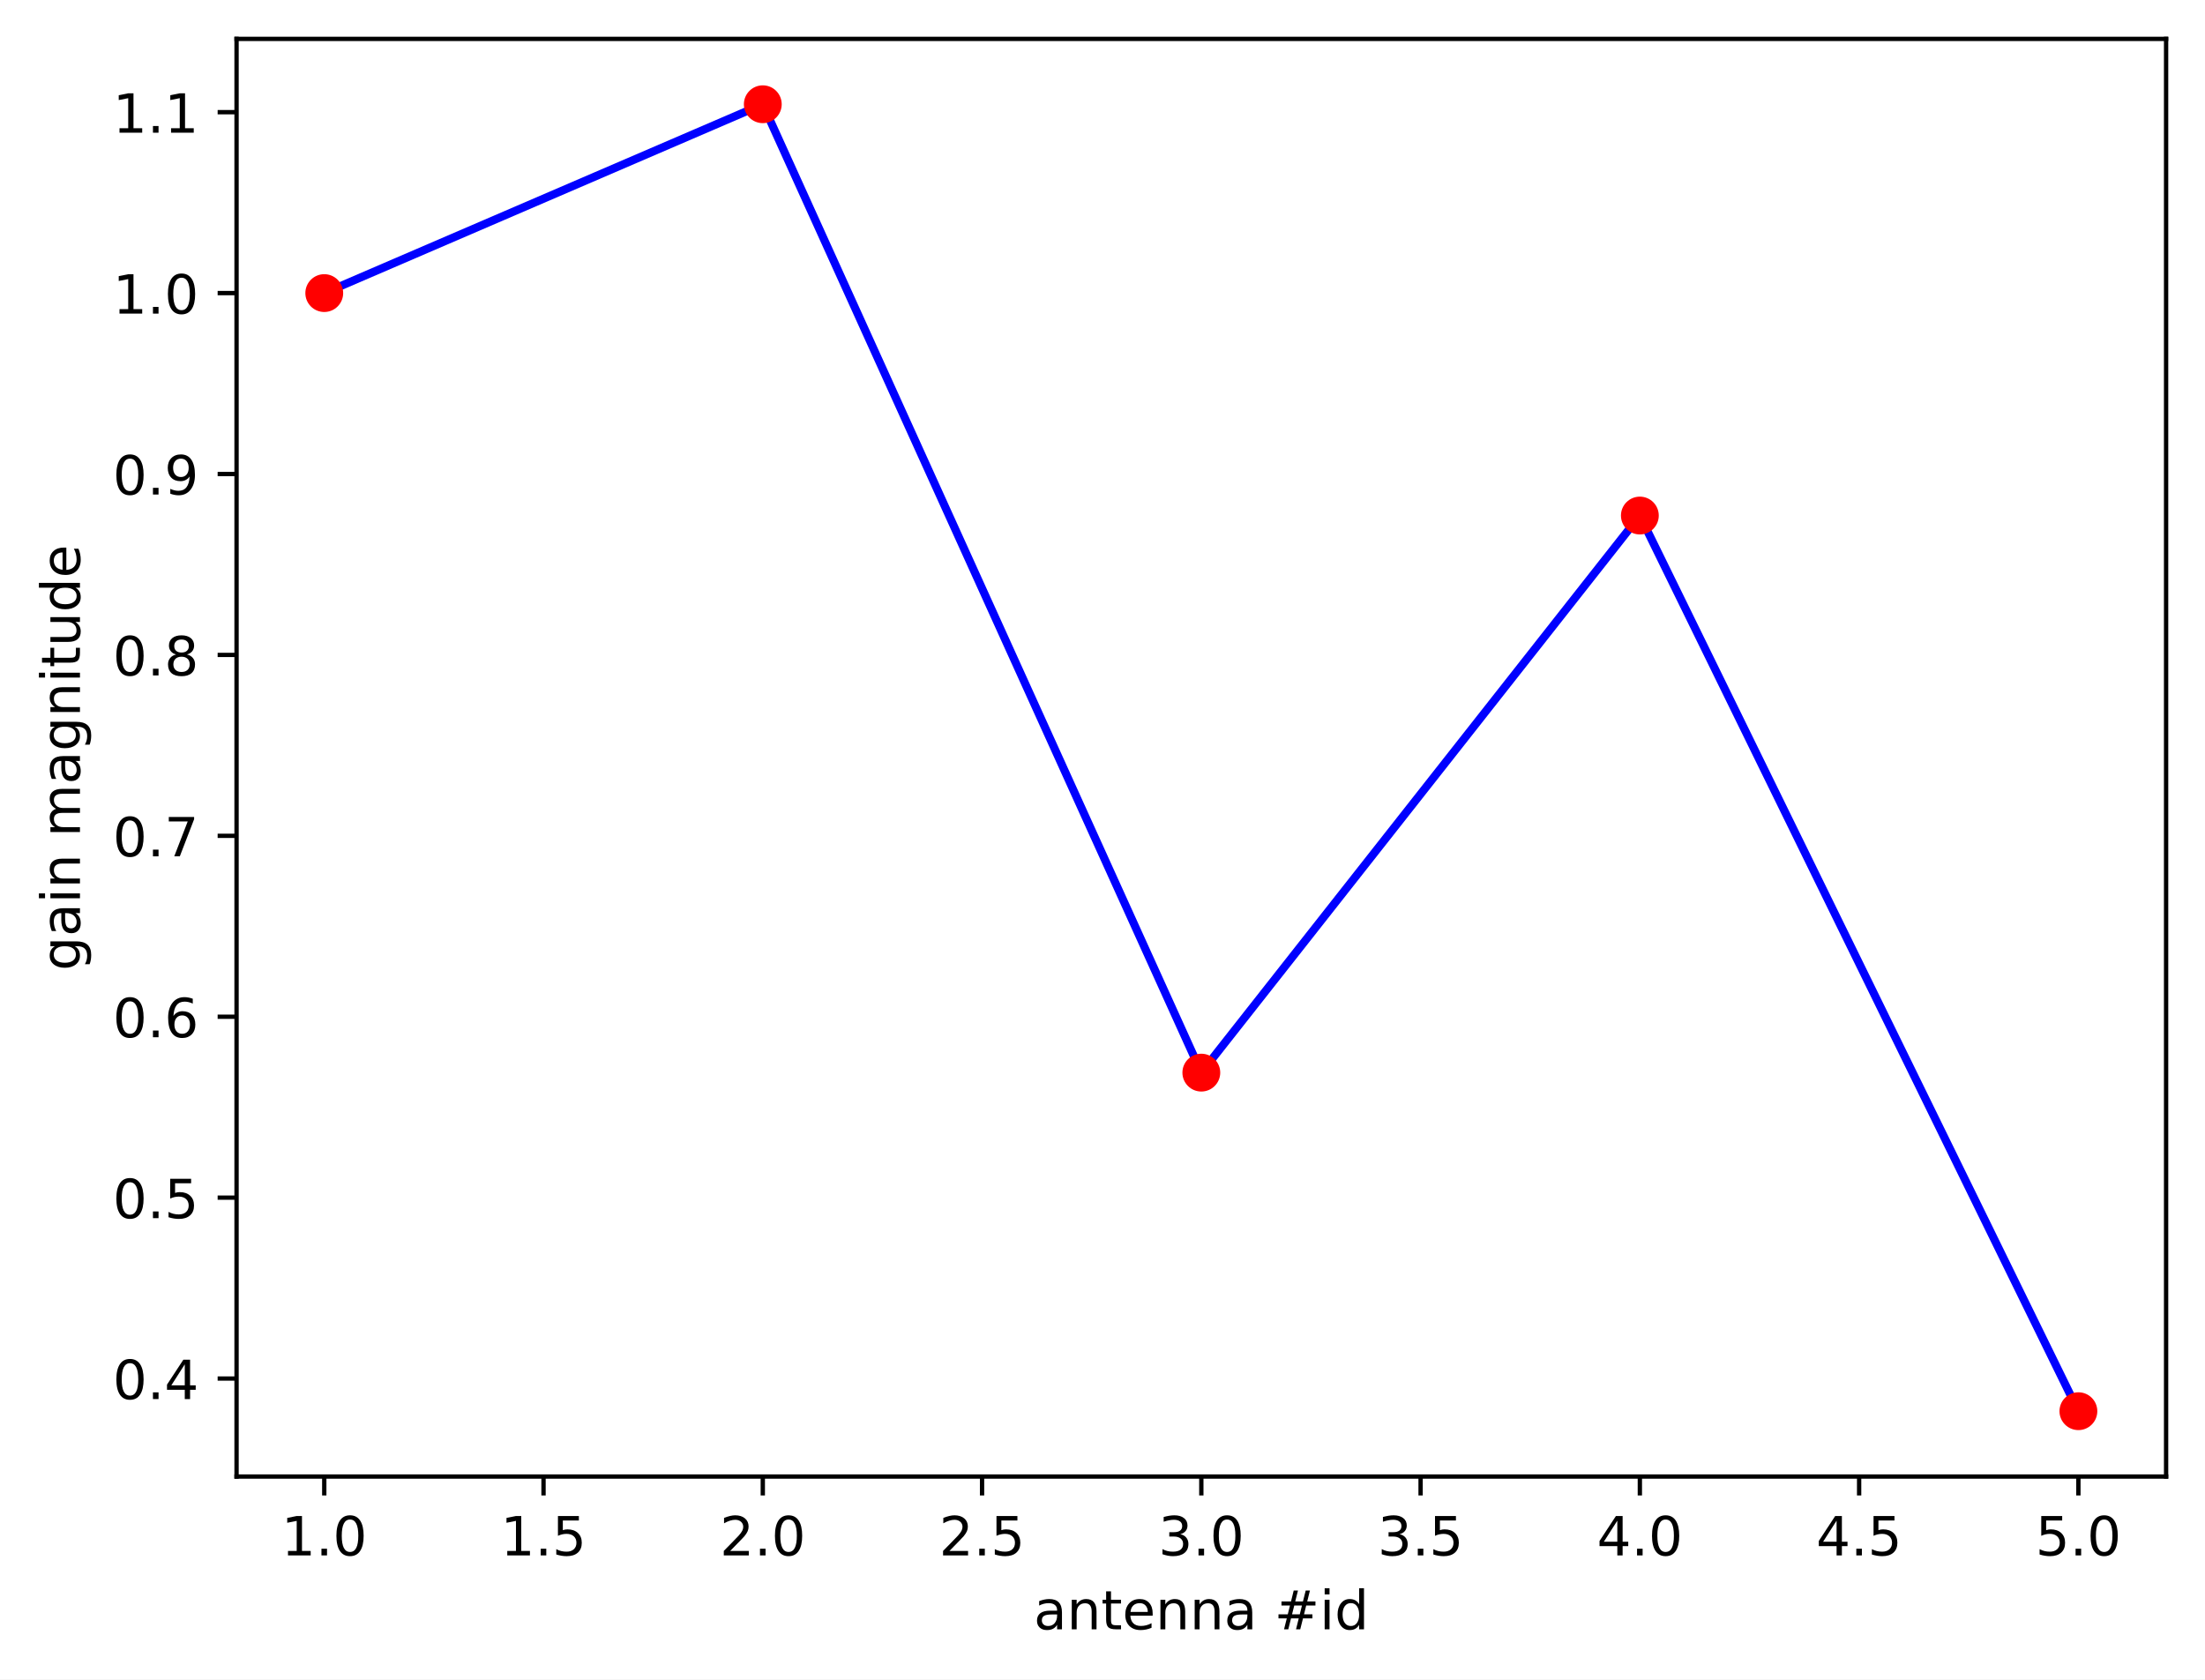
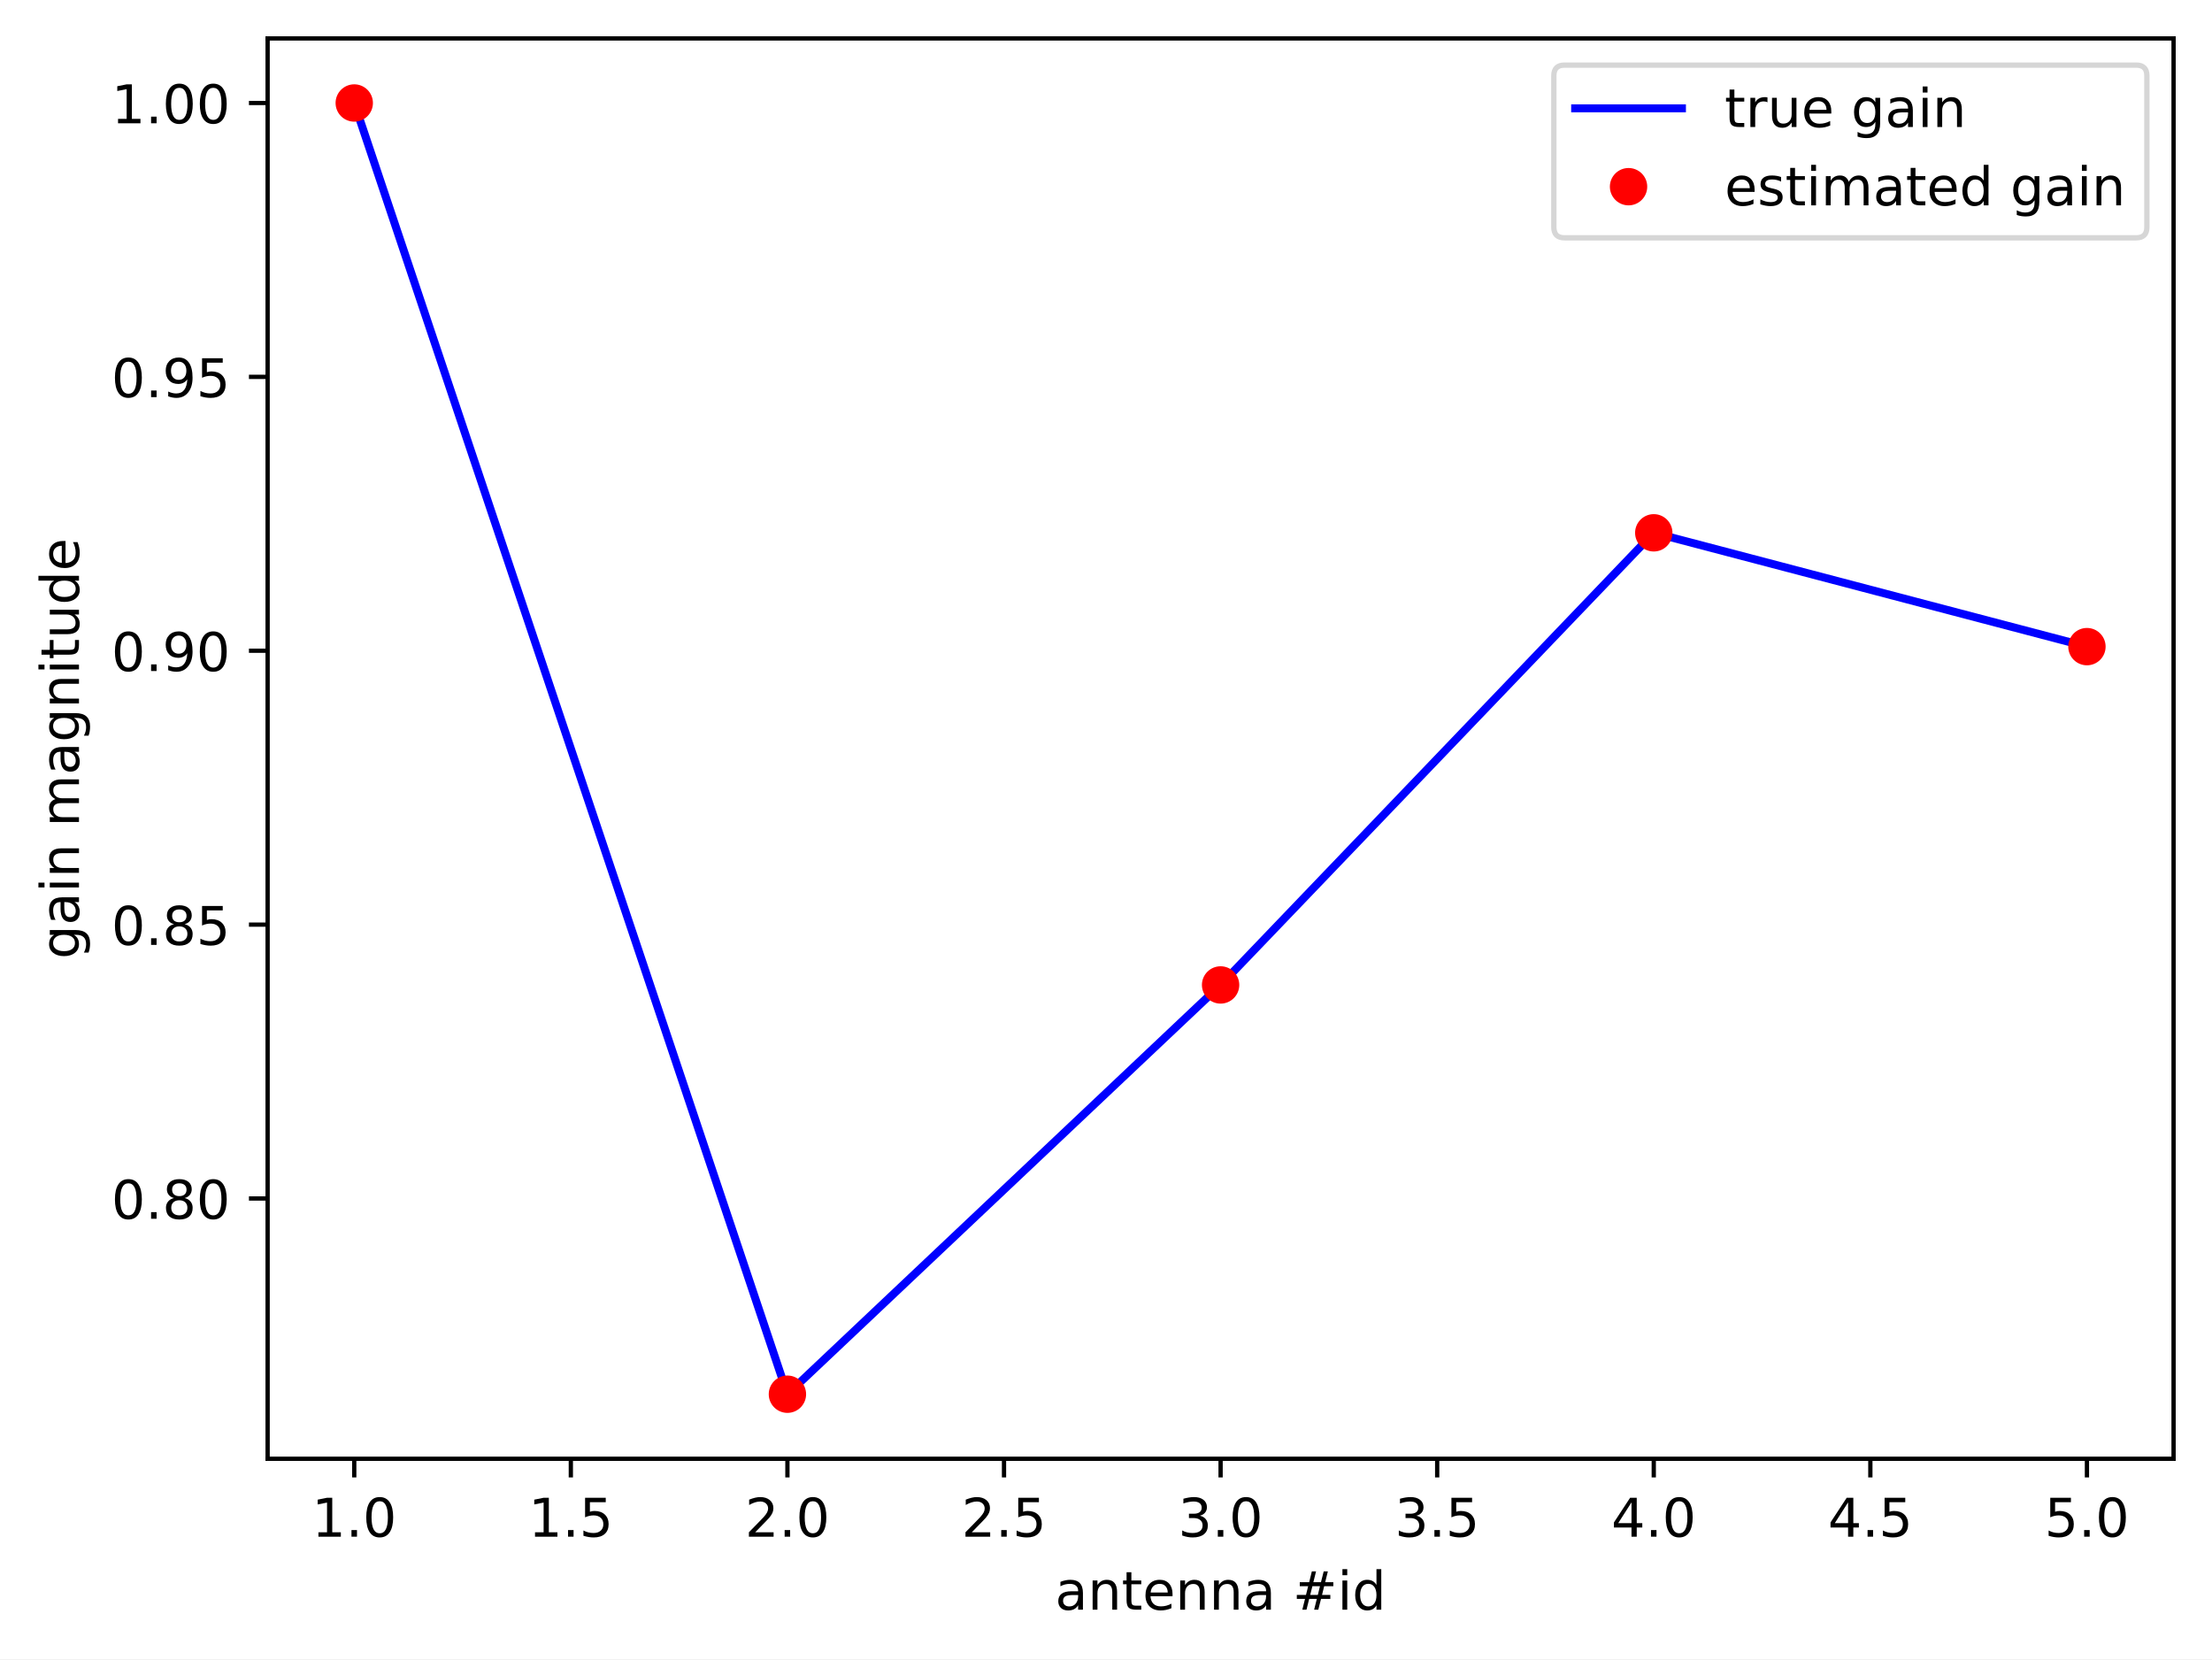
- <svg xmlns="http://www.w3.org/2000/svg" xmlns:xlink="http://www.w3.org/1999/xlink" height="310.868pt" version="1.1" viewBox="0 0 408.101 310.868" width="408.101pt">
+ <svg xmlns="http://www.w3.org/2000/svg" xmlns:xlink="http://www.w3.org/1999/xlink" height="310.868pt" version="1.1" viewBox="0 0 414.464 310.868" width="414.464pt">
  <defs>
    <style type="text/css">*{stroke-linecap:butt;stroke-linejoin:round;}</style>
  </defs>
  <g id="figure_1">
    <g id="patch_1">
-       <path d="M 0 310.868  L 408.101 310.868  L 408.101 0  L 0 0  z " style="fill:#ffffff;" />
+       <path d="M 0 310.868  L 414.464 310.868  L 414.464 0  L 0 0  z " style="fill:#ffffff;" />
    </g>
    <g id="axes_1">
      <g id="patch_2">
-         <path d="M 43.781 273.312  L 400.901 273.312  L 400.901 7.2  L 43.781 7.2  z " style="fill:#ffffff;" />
+         <path d="M 50.144 273.312  L 407.264 273.312  L 407.264 7.2  L 50.144 7.2  z " style="fill:#ffffff;" />
      </g>
      <g id="matplotlib.axis_1">
        <g id="xtick_1">
          <g id="line2d_1">
            <defs>
-               <path d="M 0 0  L 0 3.5  " id="m5a828e4e29" style="stroke:#000000;stroke-width:0.8;" />
-             </defs>
-             <g>
-               <use style="stroke:#000000;stroke-width:0.8;" x="60.014" xlink:href="#m5a828e4e29" y="273.312" />
+               <path d="M 0 0  L 0 3.5  " id="ma0a7de5cb6" style="stroke:#000000;stroke-width:0.8;" />
+             </defs>
+             <g>
+               <use style="stroke:#000000;stroke-width:0.8;" x="66.376" xlink:href="#ma0a7de5cb6" y="273.312" />
            </g>
          </g>
          <g id="text_1">
-             <g transform="translate(52.06242 287.9104)scale(0.1 -0.1)">
+             <g transform="translate(58.42491 287.9104)scale(0.1 -0.1)">
              <defs>
                <path d="M 794 531  L 1825 531  L 1825 4091  L 703 3866  L 703 4441  L 1819 4666  L 2450 4666  L 2450 531  L 3481 531  L 3481 0  L 794 0  L 794 531  z " id="DejaVuSans-31" transform="scale(0.015625)" />
                <path d="M 684 794  L 1344 794  L 1344 0  L 684 0  L 684 794  z " id="DejaVuSans-2e" transform="scale(0.015625)" />
                <path d="M 2034 4250  Q 1547 4250 1301 3770  Q 1056 3291 1056 2328  Q 1056 1369 1301 889  Q 1547 409 2034 409  Q 2525 409 2770 889  Q 3016 1369 3016 2328  Q 3016 3291 2770 3770  Q 2525 4250 2034 4250  z M 2034 4750  Q 2819 4750 3233 4129  Q 3647 3509 3647 2328  Q 3647 1150 3233 529  Q 2819 -91 2034 -91  Q 1250 -91 836 529  Q 422 1150 422 2328  Q 422 3509 836 4129  Q 1250 4750 2034 4750  z " id="DejaVuSans-30" transform="scale(0.015625)" />
              </defs>
              <use xlink:href="#DejaVuSans-31" />
              <use x="63.623" xlink:href="#DejaVuSans-2e" />
              <use x="95.41" xlink:href="#DejaVuSans-30" />
            </g>
          </g>
        </g>
        <g id="xtick_2">
          <g id="line2d_2">
            <g>
-               <use style="stroke:#000000;stroke-width:0.8;" x="100.596" xlink:href="#m5a828e4e29" y="273.312" />
+               <use style="stroke:#000000;stroke-width:0.8;" x="106.958" xlink:href="#ma0a7de5cb6" y="273.312" />
            </g>
          </g>
          <g id="text_2">
-             <g transform="translate(92.64423 287.9104)scale(0.1 -0.1)">
+             <g transform="translate(99.00673 287.9104)scale(0.1 -0.1)">
              <defs>
                <path d="M 691 4666  L 3169 4666  L 3169 4134  L 1269 4134  L 1269 2991  Q 1406 3038 1543 3061  Q 1681 3084 1819 3084  Q 2600 3084 3056 2656  Q 3513 2228 3513 1497  Q 3513 744 3044 326  Q 2575 -91 1722 -91  Q 1428 -91 1123 -41  Q 819 9 494 109  L 494 744  Q 775 591 1075 516  Q 1375 441 1709 441  Q 2250 441 2565 725  Q 2881 1009 2881 1497  Q 2881 1984 2565 2268  Q 2250 2553 1709 2553  Q 1456 2553 1204 2497  Q 953 2441 691 2322  L 691 4666  z " id="DejaVuSans-35" transform="scale(0.015625)" />
              </defs>
              <use xlink:href="#DejaVuSans-31" />
              <use x="63.623" xlink:href="#DejaVuSans-2e" />
              <use x="95.41" xlink:href="#DejaVuSans-35" />
            </g>
          </g>
        </g>
        <g id="xtick_3">
          <g id="line2d_3">
            <g>
-               <use style="stroke:#000000;stroke-width:0.8;" x="141.178" xlink:href="#m5a828e4e29" y="273.312" />
+               <use style="stroke:#000000;stroke-width:0.8;" x="147.54" xlink:href="#ma0a7de5cb6" y="273.312" />
            </g>
          </g>
          <g id="text_3">
-             <g transform="translate(133.2261 287.9104)scale(0.1 -0.1)">
+             <g transform="translate(139.5886 287.9104)scale(0.1 -0.1)">
              <defs>
                <path d="M 1228 531  L 3431 531  L 3431 0  L 469 0  L 469 531  Q 828 903 1448 1529  Q 2069 2156 2228 2338  Q 2531 2678 2651 2914  Q 2772 3150 2772 3378  Q 2772 3750 2511 3984  Q 2250 4219 1831 4219  Q 1534 4219 1204 4116  Q 875 4013 500 3803  L 500 4441  Q 881 4594 1212 4672  Q 1544 4750 1819 4750  Q 2544 4750 2975 4387  Q 3406 4025 3406 3419  Q 3406 3131 3298 2873  Q 3191 2616 2906 2266  Q 2828 2175 2409 1742  Q 1991 1309 1228 531  z " id="DejaVuSans-32" transform="scale(0.015625)" />
              </defs>
              <use xlink:href="#DejaVuSans-32" />
              <use x="63.623" xlink:href="#DejaVuSans-2e" />
              <use x="95.41" xlink:href="#DejaVuSans-30" />
            </g>
          </g>
        </g>
        <g id="xtick_4">
          <g id="line2d_4">
            <g>
-               <use style="stroke:#000000;stroke-width:0.8;" x="181.759" xlink:href="#m5a828e4e29" y="273.312" />
+               <use style="stroke:#000000;stroke-width:0.8;" x="188.122" xlink:href="#ma0a7de5cb6" y="273.312" />
            </g>
          </g>
          <g id="text_4">
-             <g transform="translate(173.8079 287.9104)scale(0.1 -0.1)">
+             <g transform="translate(180.1704 287.9104)scale(0.1 -0.1)">
              <use xlink:href="#DejaVuSans-32" />
              <use x="63.623" xlink:href="#DejaVuSans-2e" />
              <use x="95.41" xlink:href="#DejaVuSans-35" />
            </g>
          </g>
        </g>
        <g id="xtick_5">
          <g id="line2d_5">
            <g>
-               <use style="stroke:#000000;stroke-width:0.8;" x="222.341" xlink:href="#m5a828e4e29" y="273.312" />
+               <use style="stroke:#000000;stroke-width:0.8;" x="228.704" xlink:href="#ma0a7de5cb6" y="273.312" />
            </g>
          </g>
          <g id="text_5">
-             <g transform="translate(214.3897 287.9104)scale(0.1 -0.1)">
+             <g transform="translate(220.7522 287.9104)scale(0.1 -0.1)">
              <defs>
                <path d="M 2597 2516  Q 3050 2419 3304 2112  Q 3559 1806 3559 1356  Q 3559 666 3084 287  Q 2609 -91 1734 -91  Q 1441 -91 1130 -33  Q 819 25 488 141  L 488 750  Q 750 597 1062 519  Q 1375 441 1716 441  Q 2309 441 2620 675  Q 2931 909 2931 1356  Q 2931 1769 2642 2001  Q 2353 2234 1838 2234  L 1294 2234  L 1294 2753  L 1863 2753  Q 2328 2753 2575 2939  Q 2822 3125 2822 3475  Q 2822 3834 2567 4026  Q 2313 4219 1838 4219  Q 1578 4219 1281 4162  Q 984 4106 628 3988  L 628 4550  Q 988 4650 1302 4700  Q 1616 4750 1894 4750  Q 2613 4750 3031 4423  Q 3450 4097 3450 3541  Q 3450 3153 3228 2886  Q 3006 2619 2597 2516  z " id="DejaVuSans-33" transform="scale(0.015625)" />
              </defs>
              <use xlink:href="#DejaVuSans-33" />
              <use x="63.623" xlink:href="#DejaVuSans-2e" />
              <use x="95.41" xlink:href="#DejaVuSans-30" />
            </g>
          </g>
        </g>
        <g id="xtick_6">
          <g id="line2d_6">
            <g>
-               <use style="stroke:#000000;stroke-width:0.8;" x="262.923" xlink:href="#m5a828e4e29" y="273.312" />
+               <use style="stroke:#000000;stroke-width:0.8;" x="269.286" xlink:href="#ma0a7de5cb6" y="273.312" />
            </g>
          </g>
          <g id="text_6">
-             <g transform="translate(254.9715 287.9104)scale(0.1 -0.1)">
+             <g transform="translate(261.334 287.9104)scale(0.1 -0.1)">
              <use xlink:href="#DejaVuSans-33" />
              <use x="63.623" xlink:href="#DejaVuSans-2e" />
              <use x="95.41" xlink:href="#DejaVuSans-35" />
            </g>
          </g>
        </g>
        <g id="xtick_7">
          <g id="line2d_7">
            <g>
-               <use style="stroke:#000000;stroke-width:0.8;" x="303.505" xlink:href="#m5a828e4e29" y="273.312" />
+               <use style="stroke:#000000;stroke-width:0.8;" x="309.867" xlink:href="#ma0a7de5cb6" y="273.312" />
            </g>
          </g>
          <g id="text_7">
-             <g transform="translate(295.5533 287.9104)scale(0.1 -0.1)">
+             <g transform="translate(301.9158 287.9104)scale(0.1 -0.1)">
              <defs>
                <path d="M 2419 4116  L 825 1625  L 2419 1625  L 2419 4116  z M 2253 4666  L 3047 4666  L 3047 1625  L 3713 1625  L 3713 1100  L 3047 1100  L 3047 0  L 2419 0  L 2419 1100  L 313 1100  L 313 1709  L 2253 4666  z " id="DejaVuSans-34" transform="scale(0.015625)" />
              </defs>
              <use xlink:href="#DejaVuSans-34" />
              <use x="63.623" xlink:href="#DejaVuSans-2e" />
              <use x="95.41" xlink:href="#DejaVuSans-30" />
            </g>
          </g>
        </g>
        <g id="xtick_8">
          <g id="line2d_8">
            <g>
-               <use style="stroke:#000000;stroke-width:0.8;" x="344.087" xlink:href="#m5a828e4e29" y="273.312" />
+               <use style="stroke:#000000;stroke-width:0.8;" x="350.449" xlink:href="#ma0a7de5cb6" y="273.312" />
            </g>
          </g>
          <g id="text_8">
-             <g transform="translate(336.1351 287.9104)scale(0.1 -0.1)">
+             <g transform="translate(342.4976 287.9104)scale(0.1 -0.1)">
              <use xlink:href="#DejaVuSans-34" />
              <use x="63.623" xlink:href="#DejaVuSans-2e" />
              <use x="95.41" xlink:href="#DejaVuSans-35" />
            </g>
          </g>
        </g>
        <g id="xtick_9">
          <g id="line2d_9">
            <g>
-               <use style="stroke:#000000;stroke-width:0.8;" x="384.669" xlink:href="#m5a828e4e29" y="273.312" />
+               <use style="stroke:#000000;stroke-width:0.8;" x="391.031" xlink:href="#ma0a7de5cb6" y="273.312" />
            </g>
          </g>
          <g id="text_9">
-             <g transform="translate(376.717 287.9104)scale(0.1 -0.1)">
+             <g transform="translate(383.0795 287.9104)scale(0.1 -0.1)">
              <use xlink:href="#DejaVuSans-35" />
              <use x="63.623" xlink:href="#DejaVuSans-2e" />
              <use x="95.41" xlink:href="#DejaVuSans-30" />
            </g>
          </g>
        </g>
        <g id="text_10">
-           <g transform="translate(191.328 301.5886)scale(0.1 -0.1)">
+           <g transform="translate(197.6905 301.5886)scale(0.1 -0.1)">
            <defs>
              <path d="M 2194 1759  Q 1497 1759 1228 1600  Q 959 1441 959 1056  Q 959 750 1161 570  Q 1363 391 1709 391  Q 2188 391 2477 730  Q 2766 1069 2766 1631  L 2766 1759  L 2194 1759  z M 3341 1997  L 3341 0  L 2766 0  L 2766 531  Q 2569 213 2275 61  Q 1981 -91 1556 -91  Q 1019 -91 701 211  Q 384 513 384 1019  Q 384 1609 779 1909  Q 1175 2209 1959 2209  L 2766 2209  L 2766 2266  Q 2766 2663 2505 2880  Q 2244 3097 1772 3097  Q 1472 3097 1187 3025  Q 903 2953 641 2809  L 641 3341  Q 956 3463 1253 3523  Q 1550 3584 1831 3584  Q 2591 3584 2966 3190  Q 3341 2797 3341 1997  z " id="DejaVuSans-61" transform="scale(0.015625)" />
              <path d="M 3513 2113  L 3513 0  L 2938 0  L 2938 2094  Q 2938 2591 2744 2837  Q 2550 3084 2163 3084  Q 1697 3084 1428 2787  Q 1159 2491 1159 1978  L 1159 0  L 581 0  L 581 3500  L 1159 3500  L 1159 2956  Q 1366 3272 1645 3428  Q 1925 3584 2291 3584  Q 2894 3584 3203 3211  Q 3513 2838 3513 2113  z " id="DejaVuSans-6e" transform="scale(0.015625)" />
              <path d="M 1172 4494  L 1172 3500  L 2356 3500  L 2356 3053  L 1172 3053  L 1172 1153  Q 1172 725 1289 603  Q 1406 481 1766 481  L 2356 481  L 2356 0  L 1766 0  Q 1100 0 847 248  Q 594 497 594 1153  L 594 3053  L 172 3053  L 172 3500  L 594 3500  L 594 4494  L 1172 4494  z " id="DejaVuSans-74" transform="scale(0.015625)" />
              <path d="M 3597 1894  L 3597 1613  L 953 1613  Q 991 1019 1311 708  Q 1631 397 2203 397  Q 2534 397 2845 478  Q 3156 559 3463 722  L 3463 178  Q 3153 47 2828 -22  Q 2503 -91 2169 -91  Q 1331 -91 842 396  Q 353 884 353 1716  Q 353 2575 817 3079  Q 1281 3584 2069 3584  Q 2775 3584 3186 3129  Q 3597 2675 3597 1894  z M 3022 2063  Q 3016 2534 2758 2815  Q 2500 3097 2075 3097  Q 1594 3097 1305 2825  Q 1016 2553 972 2059  L 3022 2063  z " id="DejaVuSans-65" transform="scale(0.015625)" />
              <path id="DejaVuSans-20" transform="scale(0.015625)" />
              <path d="M 3272 2816  L 2363 2816  L 2100 1772  L 3016 1772  L 3272 2816  z M 2803 4594  L 2478 3297  L 3391 3297  L 3719 4594  L 4219 4594  L 3897 3297  L 4872 3297  L 4872 2816  L 3775 2816  L 3519 1772  L 4513 1772  L 4513 1294  L 3397 1294  L 3072 0  L 2572 0  L 2894 1294  L 1978 1294  L 1656 0  L 1153 0  L 1478 1294  L 494 1294  L 494 1772  L 1594 1772  L 1856 2816  L 850 2816  L 850 3297  L 1978 3297  L 2297 4594  L 2803 4594  z " id="DejaVuSans-23" transform="scale(0.015625)" />
              <path d="M 603 3500  L 1178 3500  L 1178 0  L 603 0  L 603 3500  z M 603 4863  L 1178 4863  L 1178 4134  L 603 4134  L 603 4863  z " id="DejaVuSans-69" transform="scale(0.015625)" />
              <path d="M 2906 2969  L 2906 4863  L 3481 4863  L 3481 0  L 2906 0  L 2906 525  Q 2725 213 2448 61  Q 2172 -91 1784 -91  Q 1150 -91 751 415  Q 353 922 353 1747  Q 353 2572 751 3078  Q 1150 3584 1784 3584  Q 2172 3584 2448 3432  Q 2725 3281 2906 2969  z M 947 1747  Q 947 1113 1208 752  Q 1469 391 1925 391  Q 2381 391 2643 752  Q 2906 1113 2906 1747  Q 2906 2381 2643 2742  Q 2381 3103 1925 3103  Q 1469 3103 1208 2742  Q 947 2381 947 1747  z " id="DejaVuSans-64" transform="scale(0.015625)" />
            </defs>
            <use xlink:href="#DejaVuSans-61" />
            <use x="61.279" xlink:href="#DejaVuSans-6e" />
            <use x="124.658" xlink:href="#DejaVuSans-74" />
            <use x="163.867" xlink:href="#DejaVuSans-65" />
            <use x="225.391" xlink:href="#DejaVuSans-6e" />
            <use x="288.77" xlink:href="#DejaVuSans-6e" />
            <use x="352.148" xlink:href="#DejaVuSans-61" />
            <use x="413.428" xlink:href="#DejaVuSans-20" />
            <use x="445.215" xlink:href="#DejaVuSans-23" />
            <use x="529.004" xlink:href="#DejaVuSans-69" />
            <use x="556.787" xlink:href="#DejaVuSans-64" />
          </g>
        </g>
      </g>
      <g id="matplotlib.axis_2">
        <g id="ytick_1">
          <g id="line2d_10">
            <defs>
-               <path d="M 0 0  L -3.5 0  " id="m1496daf746" style="stroke:#000000;stroke-width:0.8;" />
-             </defs>
-             <g>
-               <use style="stroke:#000000;stroke-width:0.8;" x="43.781" xlink:href="#m1496daf746" y="255.171" />
+               <path d="M 0 0  L -3.5 0  " id="m0999eeaa60" style="stroke:#000000;stroke-width:0.8;" />
+             </defs>
+             <g>
+               <use style="stroke:#000000;stroke-width:0.8;" x="50.144" xlink:href="#m0999eeaa60" y="224.544" />
            </g>
          </g>
          <g id="text_11">
-             <g transform="translate(20.87813 258.9701)scale(0.1 -0.1)">
+             <g transform="translate(20.87813 228.3432)scale(0.1 -0.1)">
+               <defs>
+                 <path d="M 2034 2216  Q 1584 2216 1326 1975  Q 1069 1734 1069 1313  Q 1069 891 1326 650  Q 1584 409 2034 409  Q 2484 409 2743 651  Q 3003 894 3003 1313  Q 3003 1734 2745 1975  Q 2488 2216 2034 2216  z M 1403 2484  Q 997 2584 770 2862  Q 544 3141 544 3541  Q 544 4100 942 4425  Q 1341 4750 2034 4750  Q 2731 4750 3128 4425  Q 3525 4100 3525 3541  Q 3525 3141 3298 2862  Q 3072 2584 2669 2484  Q 3125 2378 3379 2068  Q 3634 1759 3634 1313  Q 3634 634 3220 271  Q 2806 -91 2034 -91  Q 1263 -91 848 271  Q 434 634 434 1313  Q 434 1759 690 2068  Q 947 2378 1403 2484  z M 1172 3481  Q 1172 3119 1398 2916  Q 1625 2713 2034 2713  Q 2441 2713 2670 2916  Q 2900 3119 2900 3481  Q 2900 3844 2670 4047  Q 2441 4250 2034 4250  Q 1625 4250 1398 4047  Q 1172 3844 1172 3481  z " id="DejaVuSans-38" transform="scale(0.015625)" />
+               </defs>
              <use xlink:href="#DejaVuSans-30" />
              <use x="63.623" xlink:href="#DejaVuSans-2e" />
-               <use x="95.41" xlink:href="#DejaVuSans-34" />
+               <use x="95.41" xlink:href="#DejaVuSans-38" />
+               <use x="159.033" xlink:href="#DejaVuSans-30" />
            </g>
          </g>
        </g>
        <g id="ytick_2">
          <g id="line2d_11">
            <g>
-               <use style="stroke:#000000;stroke-width:0.8;" x="43.781" xlink:href="#m1496daf746" y="221.684" />
+               <use style="stroke:#000000;stroke-width:0.8;" x="50.144" xlink:href="#m0999eeaa60" y="173.232" />
            </g>
          </g>
          <g id="text_12">
-             <g transform="translate(20.87813 225.4837)scale(0.1 -0.1)">
+             <g transform="translate(20.87813 177.0312)scale(0.1 -0.1)">
              <use xlink:href="#DejaVuSans-30" />
              <use x="63.623" xlink:href="#DejaVuSans-2e" />
-               <use x="95.41" xlink:href="#DejaVuSans-35" />
+               <use x="95.41" xlink:href="#DejaVuSans-38" />
+               <use x="159.033" xlink:href="#DejaVuSans-35" />
            </g>
          </g>
        </g>
        <g id="ytick_3">
          <g id="line2d_12">
            <g>
-               <use style="stroke:#000000;stroke-width:0.8;" x="43.781" xlink:href="#m1496daf746" y="188.198" />
+               <use style="stroke:#000000;stroke-width:0.8;" x="50.144" xlink:href="#m0999eeaa60" y="121.92" />
            </g>
          </g>
          <g id="text_13">
-             <g transform="translate(20.87813 191.9973)scale(0.1 -0.1)">
-               <defs>
-                 <path d="M 2113 2584  Q 1688 2584 1439 2293  Q 1191 2003 1191 1497  Q 1191 994 1439 701  Q 1688 409 2113 409  Q 2538 409 2786 701  Q 3034 994 3034 1497  Q 3034 2003 2786 2293  Q 2538 2584 2113 2584  z M 3366 4563  L 3366 3988  Q 3128 4100 2886 4159  Q 2644 4219 2406 4219  Q 1781 4219 1451 3797  Q 1122 3375 1075 2522  Q 1259 2794 1537 2939  Q 1816 3084 2150 3084  Q 2853 3084 3261 2657  Q 3669 2231 3669 1497  Q 3669 778 3244 343  Q 2819 -91 2113 -91  Q 1303 -91 875 529  Q 447 1150 447 2328  Q 447 3434 972 4092  Q 1497 4750 2381 4750  Q 2619 4750 2861 4703  Q 3103 4656 3366 4563  z " id="DejaVuSans-36" transform="scale(0.015625)" />
+             <g transform="translate(20.87813 125.7192)scale(0.1 -0.1)">
+               <defs>
+                 <path d="M 703 97  L 703 672  Q 941 559 1184 500  Q 1428 441 1663 441  Q 2288 441 2617 861  Q 2947 1281 2994 2138  Q 2813 1869 2534 1725  Q 2256 1581 1919 1581  Q 1219 1581 811 2004  Q 403 2428 403 3163  Q 403 3881 828 4315  Q 1253 4750 1959 4750  Q 2769 4750 3195 4129  Q 3622 3509 3622 2328  Q 3622 1225 3098 567  Q 2575 -91 1691 -91  Q 1453 -91 1209 -44  Q 966 3 703 97  z M 1959 2075  Q 2384 2075 2632 2365  Q 2881 2656 2881 3163  Q 2881 3666 2632 3958  Q 2384 4250 1959 4250  Q 1534 4250 1286 3958  Q 1038 3666 1038 3163  Q 1038 2656 1286 2365  Q 1534 2075 1959 2075  z " id="DejaVuSans-39" transform="scale(0.015625)" />
              </defs>
              <use xlink:href="#DejaVuSans-30" />
              <use x="63.623" xlink:href="#DejaVuSans-2e" />
-               <use x="95.41" xlink:href="#DejaVuSans-36" />
+               <use x="95.41" xlink:href="#DejaVuSans-39" />
+               <use x="159.033" xlink:href="#DejaVuSans-30" />
            </g>
          </g>
        </g>
        <g id="ytick_4">
          <g id="line2d_13">
            <g>
-               <use style="stroke:#000000;stroke-width:0.8;" x="43.781" xlink:href="#m1496daf746" y="154.712" />
+               <use style="stroke:#000000;stroke-width:0.8;" x="50.144" xlink:href="#m0999eeaa60" y="70.608" />
            </g>
          </g>
          <g id="text_14">
-             <g transform="translate(20.87813 158.5109)scale(0.1 -0.1)">
-               <defs>
-                 <path d="M 525 4666  L 3525 4666  L 3525 4397  L 1831 0  L 1172 0  L 2766 4134  L 525 4134  L 525 4666  z " id="DejaVuSans-37" transform="scale(0.015625)" />
-               </defs>
+             <g transform="translate(20.87813 74.4072)scale(0.1 -0.1)">
              <use xlink:href="#DejaVuSans-30" />
              <use x="63.623" xlink:href="#DejaVuSans-2e" />
-               <use x="95.41" xlink:href="#DejaVuSans-37" />
+               <use x="95.41" xlink:href="#DejaVuSans-39" />
+               <use x="159.033" xlink:href="#DejaVuSans-35" />
            </g>
          </g>
        </g>
        <g id="ytick_5">
          <g id="line2d_14">
            <g>
-               <use style="stroke:#000000;stroke-width:0.8;" x="43.781" xlink:href="#m1496daf746" y="121.225" />
+               <use style="stroke:#000000;stroke-width:0.8;" x="50.144" xlink:href="#m0999eeaa60" y="19.296" />
            </g>
          </g>
          <g id="text_15">
-             <g transform="translate(20.87813 125.0245)scale(0.1 -0.1)">
-               <defs>
-                 <path d="M 2034 2216  Q 1584 2216 1326 1975  Q 1069 1734 1069 1313  Q 1069 891 1326 650  Q 1584 409 2034 409  Q 2484 409 2743 651  Q 3003 894 3003 1313  Q 3003 1734 2745 1975  Q 2488 2216 2034 2216  z M 1403 2484  Q 997 2584 770 2862  Q 544 3141 544 3541  Q 544 4100 942 4425  Q 1341 4750 2034 4750  Q 2731 4750 3128 4425  Q 3525 4100 3525 3541  Q 3525 3141 3298 2862  Q 3072 2584 2669 2484  Q 3125 2378 3379 2068  Q 3634 1759 3634 1313  Q 3634 634 3220 271  Q 2806 -91 2034 -91  Q 1263 -91 848 271  Q 434 634 434 1313  Q 434 1759 690 2068  Q 947 2378 1403 2484  z M 1172 3481  Q 1172 3119 1398 2916  Q 1625 2713 2034 2713  Q 2441 2713 2670 2916  Q 2900 3119 2900 3481  Q 2900 3844 2670 4047  Q 2441 4250 2034 4250  Q 1625 4250 1398 4047  Q 1172 3844 1172 3481  z " id="DejaVuSans-38" transform="scale(0.015625)" />
-               </defs>
-               <use xlink:href="#DejaVuSans-30" />
-               <use x="63.623" xlink:href="#DejaVuSans-2e" />
-               <use x="95.41" xlink:href="#DejaVuSans-38" />
-             </g>
-           </g>
-         </g>
-         <g id="ytick_6">
-           <g id="line2d_15">
-             <g>
-               <use style="stroke:#000000;stroke-width:0.8;" x="43.781" xlink:href="#m1496daf746" y="87.739" />
-             </g>
-           </g>
-           <g id="text_16">
-             <g transform="translate(20.87813 91.53806)scale(0.1 -0.1)">
-               <defs>
-                 <path d="M 703 97  L 703 672  Q 941 559 1184 500  Q 1428 441 1663 441  Q 2288 441 2617 861  Q 2947 1281 2994 2138  Q 2813 1869 2534 1725  Q 2256 1581 1919 1581  Q 1219 1581 811 2004  Q 403 2428 403 3163  Q 403 3881 828 4315  Q 1253 4750 1959 4750  Q 2769 4750 3195 4129  Q 3622 3509 3622 2328  Q 3622 1225 3098 567  Q 2575 -91 1691 -91  Q 1453 -91 1209 -44  Q 966 3 703 97  z M 1959 2075  Q 2384 2075 2632 2365  Q 2881 2656 2881 3163  Q 2881 3666 2632 3958  Q 2384 4250 1959 4250  Q 1534 4250 1286 3958  Q 1038 3666 1038 3163  Q 1038 2656 1286 2365  Q 1534 2075 1959 2075  z " id="DejaVuSans-39" transform="scale(0.015625)" />
-               </defs>
-               <use xlink:href="#DejaVuSans-30" />
-               <use x="63.623" xlink:href="#DejaVuSans-2e" />
-               <use x="95.41" xlink:href="#DejaVuSans-39" />
-             </g>
-           </g>
-         </g>
-         <g id="ytick_7">
-           <g id="line2d_16">
-             <g>
-               <use style="stroke:#000000;stroke-width:0.8;" x="43.781" xlink:href="#m1496daf746" y="54.252" />
-             </g>
-           </g>
-           <g id="text_17">
-             <g transform="translate(20.87813 58.05165)scale(0.1 -0.1)">
+             <g transform="translate(20.87813 23.09522)scale(0.1 -0.1)">
              <use xlink:href="#DejaVuSans-31" />
              <use x="63.623" xlink:href="#DejaVuSans-2e" />
              <use x="95.41" xlink:href="#DejaVuSans-30" />
-             </g>
-           </g>
-         </g>
-         <g id="ytick_8">
-           <g id="line2d_17">
-             <g>
-               <use style="stroke:#000000;stroke-width:0.8;" x="43.781" xlink:href="#m1496daf746" y="20.766" />
-             </g>
-           </g>
-           <g id="text_18">
-             <g transform="translate(20.87813 24.56525)scale(0.1 -0.1)">
-               <use xlink:href="#DejaVuSans-31" />
-               <use x="63.623" xlink:href="#DejaVuSans-2e" />
-               <use x="95.41" xlink:href="#DejaVuSans-31" />
-             </g>
-           </g>
-         </g>
-         <g id="text_19">
+               <use x="159.033" xlink:href="#DejaVuSans-30" />
+             </g>
+           </g>
+         </g>
+         <g id="text_16">
          <g transform="translate(14.79844 179.6873)rotate(-90)scale(0.1 -0.1)">
            <defs>
              <path d="M 2906 1791  Q 2906 2416 2648 2759  Q 2391 3103 1925 3103  Q 1463 3103 1205 2759  Q 947 2416 947 1791  Q 947 1169 1205 825  Q 1463 481 1925 481  Q 2391 481 2648 825  Q 2906 1169 2906 1791  z M 3481 434  Q 3481 -459 3084 -895  Q 2688 -1331 1869 -1331  Q 1566 -1331 1297 -1286  Q 1028 -1241 775 -1147  L 775 -588  Q 1028 -725 1275 -790  Q 1522 -856 1778 -856  Q 2344 -856 2625 -561  Q 2906 -266 2906 331  L 2906 616  Q 2728 306 2450 153  Q 2172 0 1784 0  Q 1141 0 747 490  Q 353 981 353 1791  Q 353 2603 747 3093  Q 1141 3584 1784 3584  Q 2172 3584 2450 3431  Q 2728 3278 2906 2969  L 2906 3500  L 3481 3500  L 3481 434  z " id="DejaVuSans-67" transform="scale(0.015625)" />
              <path d="M 3328 2828  Q 3544 3216 3844 3400  Q 4144 3584 4550 3584  Q 5097 3584 5394 3201  Q 5691 2819 5691 2113  L 5691 0  L 5113 0  L 5113 2094  Q 5113 2597 4934 2840  Q 4756 3084 4391 3084  Q 3944 3084 3684 2787  Q 3425 2491 3425 1978  L 3425 0  L 2847 0  L 2847 2094  Q 2847 2600 2669 2842  Q 2491 3084 2119 3084  Q 1678 3084 1418 2786  Q 1159 2488 1159 1978  L 1159 0  L 581 0  L 581 3500  L 1159 3500  L 1159 2956  Q 1356 3278 1631 3431  Q 1906 3584 2284 3584  Q 2666 3584 2933 3390  Q 3200 3197 3328 2828  z " id="DejaVuSans-6d" transform="scale(0.015625)" />
              <path d="M 544 1381  L 544 3500  L 1119 3500  L 1119 1403  Q 1119 906 1312 657  Q 1506 409 1894 409  Q 2359 409 2629 706  Q 2900 1003 2900 1516  L 2900 3500  L 3475 3500  L 3475 0  L 2900 0  L 2900 538  Q 2691 219 2414 64  Q 2138 -91 1772 -91  Q 1169 -91 856 284  Q 544 659 544 1381  z M 1991 3584  L 1991 3584  z " id="DejaVuSans-75" transform="scale(0.015625)" />
            </defs>
            <use xlink:href="#DejaVuSans-67" />
            <use x="63.477" xlink:href="#DejaVuSans-61" />
            <use x="124.756" xlink:href="#DejaVuSans-69" />
            <use x="152.539" xlink:href="#DejaVuSans-6e" />
            <use x="215.918" xlink:href="#DejaVuSans-20" />
            <use x="247.705" xlink:href="#DejaVuSans-6d" />
            <use x="345.117" xlink:href="#DejaVuSans-61" />
            <use x="406.396" xlink:href="#DejaVuSans-67" />
            <use x="469.873" xlink:href="#DejaVuSans-6e" />
            <use x="533.252" xlink:href="#DejaVuSans-69" />
            <use x="561.035" xlink:href="#DejaVuSans-74" />
            <use x="600.244" xlink:href="#DejaVuSans-75" />
            <use x="663.623" xlink:href="#DejaVuSans-64" />
            <use x="727.1" xlink:href="#DejaVuSans-65" />
          </g>
        </g>
      </g>
-       <g id="line2d_18">
-         <path clip-path="url(#p6299256914)" d="M 60.014 54.252  L 141.178 19.296  L 222.341 198.547  L 303.505 95.428  L 384.669 261.216  " style="fill:none;stroke:#0000ff;stroke-linecap:square;stroke-width:1.5;" />
-       </g>
-       <g id="line2d_19">
+       <g id="line2d_15">
+         <path clip-path="url(#pb56eb3764a)" d="M 66.376 19.296  L 147.54 261.216  L 228.704 184.537  L 309.867 99.827  L 391.031 121.151  " style="fill:none;stroke:#0000ff;stroke-linecap:square;stroke-width:1.5;" />
+       </g>
+       <g id="line2d_16">
        <defs>
-           <path d="M 0 3  C 0.796 3 1.559 2.684 2.121 2.121  C 2.684 1.559 3 0.796 3 0  C 3 -0.796 2.684 -1.559 2.121 -2.121  C 1.559 -2.684 0.796 -3 0 -3  C -0.796 -3 -1.559 -2.684 -2.121 -2.121  C -2.684 -1.559 -3 -0.796 -3 0  C -3 0.796 -2.684 1.559 -2.121 2.121  C -1.559 2.684 -0.796 3 0 3  z " id="m6fe10fbdfc" style="stroke:#ff0000;" />
+           <path d="M 0 3  C 0.796 3 1.559 2.684 2.121 2.121  C 2.684 1.559 3 0.796 3 0  C 3 -0.796 2.684 -1.559 2.121 -2.121  C 1.559 -2.684 0.796 -3 0 -3  C -0.796 -3 -1.559 -2.684 -2.121 -2.121  C -2.684 -1.559 -3 -0.796 -3 0  C -3 0.796 -2.684 1.559 -2.121 2.121  C -1.559 2.684 -0.796 3 0 3  z " id="m3f740922bc" style="stroke:#ff0000;" />
        </defs>
-         <g clip-path="url(#p6299256914)">
-           <use style="fill:#ff0000;stroke:#ff0000;" x="60.014" xlink:href="#m6fe10fbdfc" y="54.252" />
-           <use style="fill:#ff0000;stroke:#ff0000;" x="141.178" xlink:href="#m6fe10fbdfc" y="19.296" />
-           <use style="fill:#ff0000;stroke:#ff0000;" x="222.341" xlink:href="#m6fe10fbdfc" y="198.547" />
-           <use style="fill:#ff0000;stroke:#ff0000;" x="303.505" xlink:href="#m6fe10fbdfc" y="95.428" />
-           <use style="fill:#ff0000;stroke:#ff0000;" x="384.669" xlink:href="#m6fe10fbdfc" y="261.216" />
+         <g clip-path="url(#pb56eb3764a)">
+           <use style="fill:#ff0000;stroke:#ff0000;" x="66.376" xlink:href="#m3f740922bc" y="19.296" />
+           <use style="fill:#ff0000;stroke:#ff0000;" x="147.54" xlink:href="#m3f740922bc" y="261.216" />
+           <use style="fill:#ff0000;stroke:#ff0000;" x="228.704" xlink:href="#m3f740922bc" y="184.537" />
+           <use style="fill:#ff0000;stroke:#ff0000;" x="309.867" xlink:href="#m3f740922bc" y="99.827" />
+           <use style="fill:#ff0000;stroke:#ff0000;" x="391.031" xlink:href="#m3f740922bc" y="121.151" />
        </g>
      </g>
      <g id="patch_3">
-         <path d="M 43.781 273.312  L 43.781 7.2  " style="fill:none;stroke:#000000;stroke-linecap:square;stroke-linejoin:miter;stroke-width:0.8;" />
+         <path d="M 50.144 273.312  L 50.144 7.2  " style="fill:none;stroke:#000000;stroke-linecap:square;stroke-linejoin:miter;stroke-width:0.8;" />
      </g>
      <g id="patch_4">
-         <path d="M 400.901 273.312  L 400.901 7.2  " style="fill:none;stroke:#000000;stroke-linecap:square;stroke-linejoin:miter;stroke-width:0.8;" />
+         <path d="M 407.264 273.312  L 407.264 7.2  " style="fill:none;stroke:#000000;stroke-linecap:square;stroke-linejoin:miter;stroke-width:0.8;" />
      </g>
      <g id="patch_5">
-         <path d="M 43.781 273.312  L 400.901 273.312  " style="fill:none;stroke:#000000;stroke-linecap:square;stroke-linejoin:miter;stroke-width:0.8;" />
+         <path d="M 50.144 273.312  L 407.264 273.312  " style="fill:none;stroke:#000000;stroke-linecap:square;stroke-linejoin:miter;stroke-width:0.8;" />
      </g>
      <g id="patch_6">
-         <path d="M 43.781 7.2  L 400.901 7.2  " style="fill:none;stroke:#000000;stroke-linecap:square;stroke-linejoin:miter;stroke-width:0.8;" />
+         <path d="M 50.144 7.2  L 407.264 7.2  " style="fill:none;stroke:#000000;stroke-linecap:square;stroke-linejoin:miter;stroke-width:0.8;" />
+       </g>
+       <g id="legend_1">
+         <g id="patch_7">
+           <path d="M 293.142 44.556  L 400.264 44.556  Q 402.264 44.556 402.264 42.556  L 402.264 14.2  Q 402.264 12.2 400.264 12.2  L 293.142 12.2  Q 291.142 12.2 291.142 14.2  L 291.142 42.556  Q 291.142 44.556 293.142 44.556  z " style="fill:#ffffff;opacity:0.8;stroke:#cccccc;stroke-linejoin:miter;" />
+         </g>
+         <g id="line2d_17">
+           <path d="M 295.142 20.298  L 315.142 20.298  " style="fill:none;stroke:#0000ff;stroke-linecap:square;stroke-width:1.5;" />
+         </g>
+         <g id="line2d_18" />
+         <g id="text_17">
+           <g transform="translate(323.1419 23.79844)scale(0.1 -0.1)">
+             <defs>
+               <path d="M 2631 2963  Q 2534 3019 2420 3045  Q 2306 3072 2169 3072  Q 1681 3072 1420 2755  Q 1159 2438 1159 1844  L 1159 0  L 581 0  L 581 3500  L 1159 3500  L 1159 2956  Q 1341 3275 1631 3429  Q 1922 3584 2338 3584  Q 2397 3584 2469 3576  Q 2541 3569 2628 3553  L 2631 2963  z " id="DejaVuSans-72" transform="scale(0.015625)" />
+             </defs>
+             <use xlink:href="#DejaVuSans-74" />
+             <use x="39.209" xlink:href="#DejaVuSans-72" />
+             <use x="80.322" xlink:href="#DejaVuSans-75" />
+             <use x="143.701" xlink:href="#DejaVuSans-65" />
+             <use x="205.225" xlink:href="#DejaVuSans-20" />
+             <use x="237.012" xlink:href="#DejaVuSans-67" />
+             <use x="300.488" xlink:href="#DejaVuSans-61" />
+             <use x="361.768" xlink:href="#DejaVuSans-69" />
+             <use x="389.551" xlink:href="#DejaVuSans-6e" />
+           </g>
+         </g>
+         <g id="line2d_19" />
+         <g id="line2d_20">
+           <g>
+             <use style="fill:#ff0000;stroke:#ff0000;" x="305.142" xlink:href="#m3f740922bc" y="34.977" />
+           </g>
+         </g>
+         <g id="text_18">
+           <g transform="translate(323.1419 38.47656)scale(0.1 -0.1)">
+             <defs>
+               <path d="M 2834 3397  L 2834 2853  Q 2591 2978 2328 3040  Q 2066 3103 1784 3103  Q 1356 3103 1142 2972  Q 928 2841 928 2578  Q 928 2378 1081 2264  Q 1234 2150 1697 2047  L 1894 2003  Q 2506 1872 2764 1633  Q 3022 1394 3022 966  Q 3022 478 2636 193  Q 2250 -91 1575 -91  Q 1294 -91 989 -36  Q 684 19 347 128  L 347 722  Q 666 556 975 473  Q 1284 391 1588 391  Q 1994 391 2212 530  Q 2431 669 2431 922  Q 2431 1156 2273 1281  Q 2116 1406 1581 1522  L 1381 1569  Q 847 1681 609 1914  Q 372 2147 372 2553  Q 372 3047 722 3315  Q 1072 3584 1716 3584  Q 2034 3584 2315 3537  Q 2597 3491 2834 3397  z " id="DejaVuSans-73" transform="scale(0.015625)" />
+             </defs>
+             <use xlink:href="#DejaVuSans-65" />
+             <use x="61.523" xlink:href="#DejaVuSans-73" />
+             <use x="113.623" xlink:href="#DejaVuSans-74" />
+             <use x="152.832" xlink:href="#DejaVuSans-69" />
+             <use x="180.615" xlink:href="#DejaVuSans-6d" />
+             <use x="278.027" xlink:href="#DejaVuSans-61" />
+             <use x="339.307" xlink:href="#DejaVuSans-74" />
+             <use x="378.516" xlink:href="#DejaVuSans-65" />
+             <use x="440.039" xlink:href="#DejaVuSans-64" />
+             <use x="503.516" xlink:href="#DejaVuSans-20" />
+             <use x="535.303" xlink:href="#DejaVuSans-67" />
+             <use x="598.779" xlink:href="#DejaVuSans-61" />
+             <use x="660.059" xlink:href="#DejaVuSans-69" />
+             <use x="687.842" xlink:href="#DejaVuSans-6e" />
+           </g>
+         </g>
      </g>
    </g>
  </g>
  <defs>
-     <clipPath id="p6299256914">
-       <rect height="266.112" width="357.12" x="43.781" y="7.2" />
+     <clipPath id="pb56eb3764a">
+       <rect height="266.112" width="357.12" x="50.144" y="7.2" />
    </clipPath>
  </defs>
</svg>
